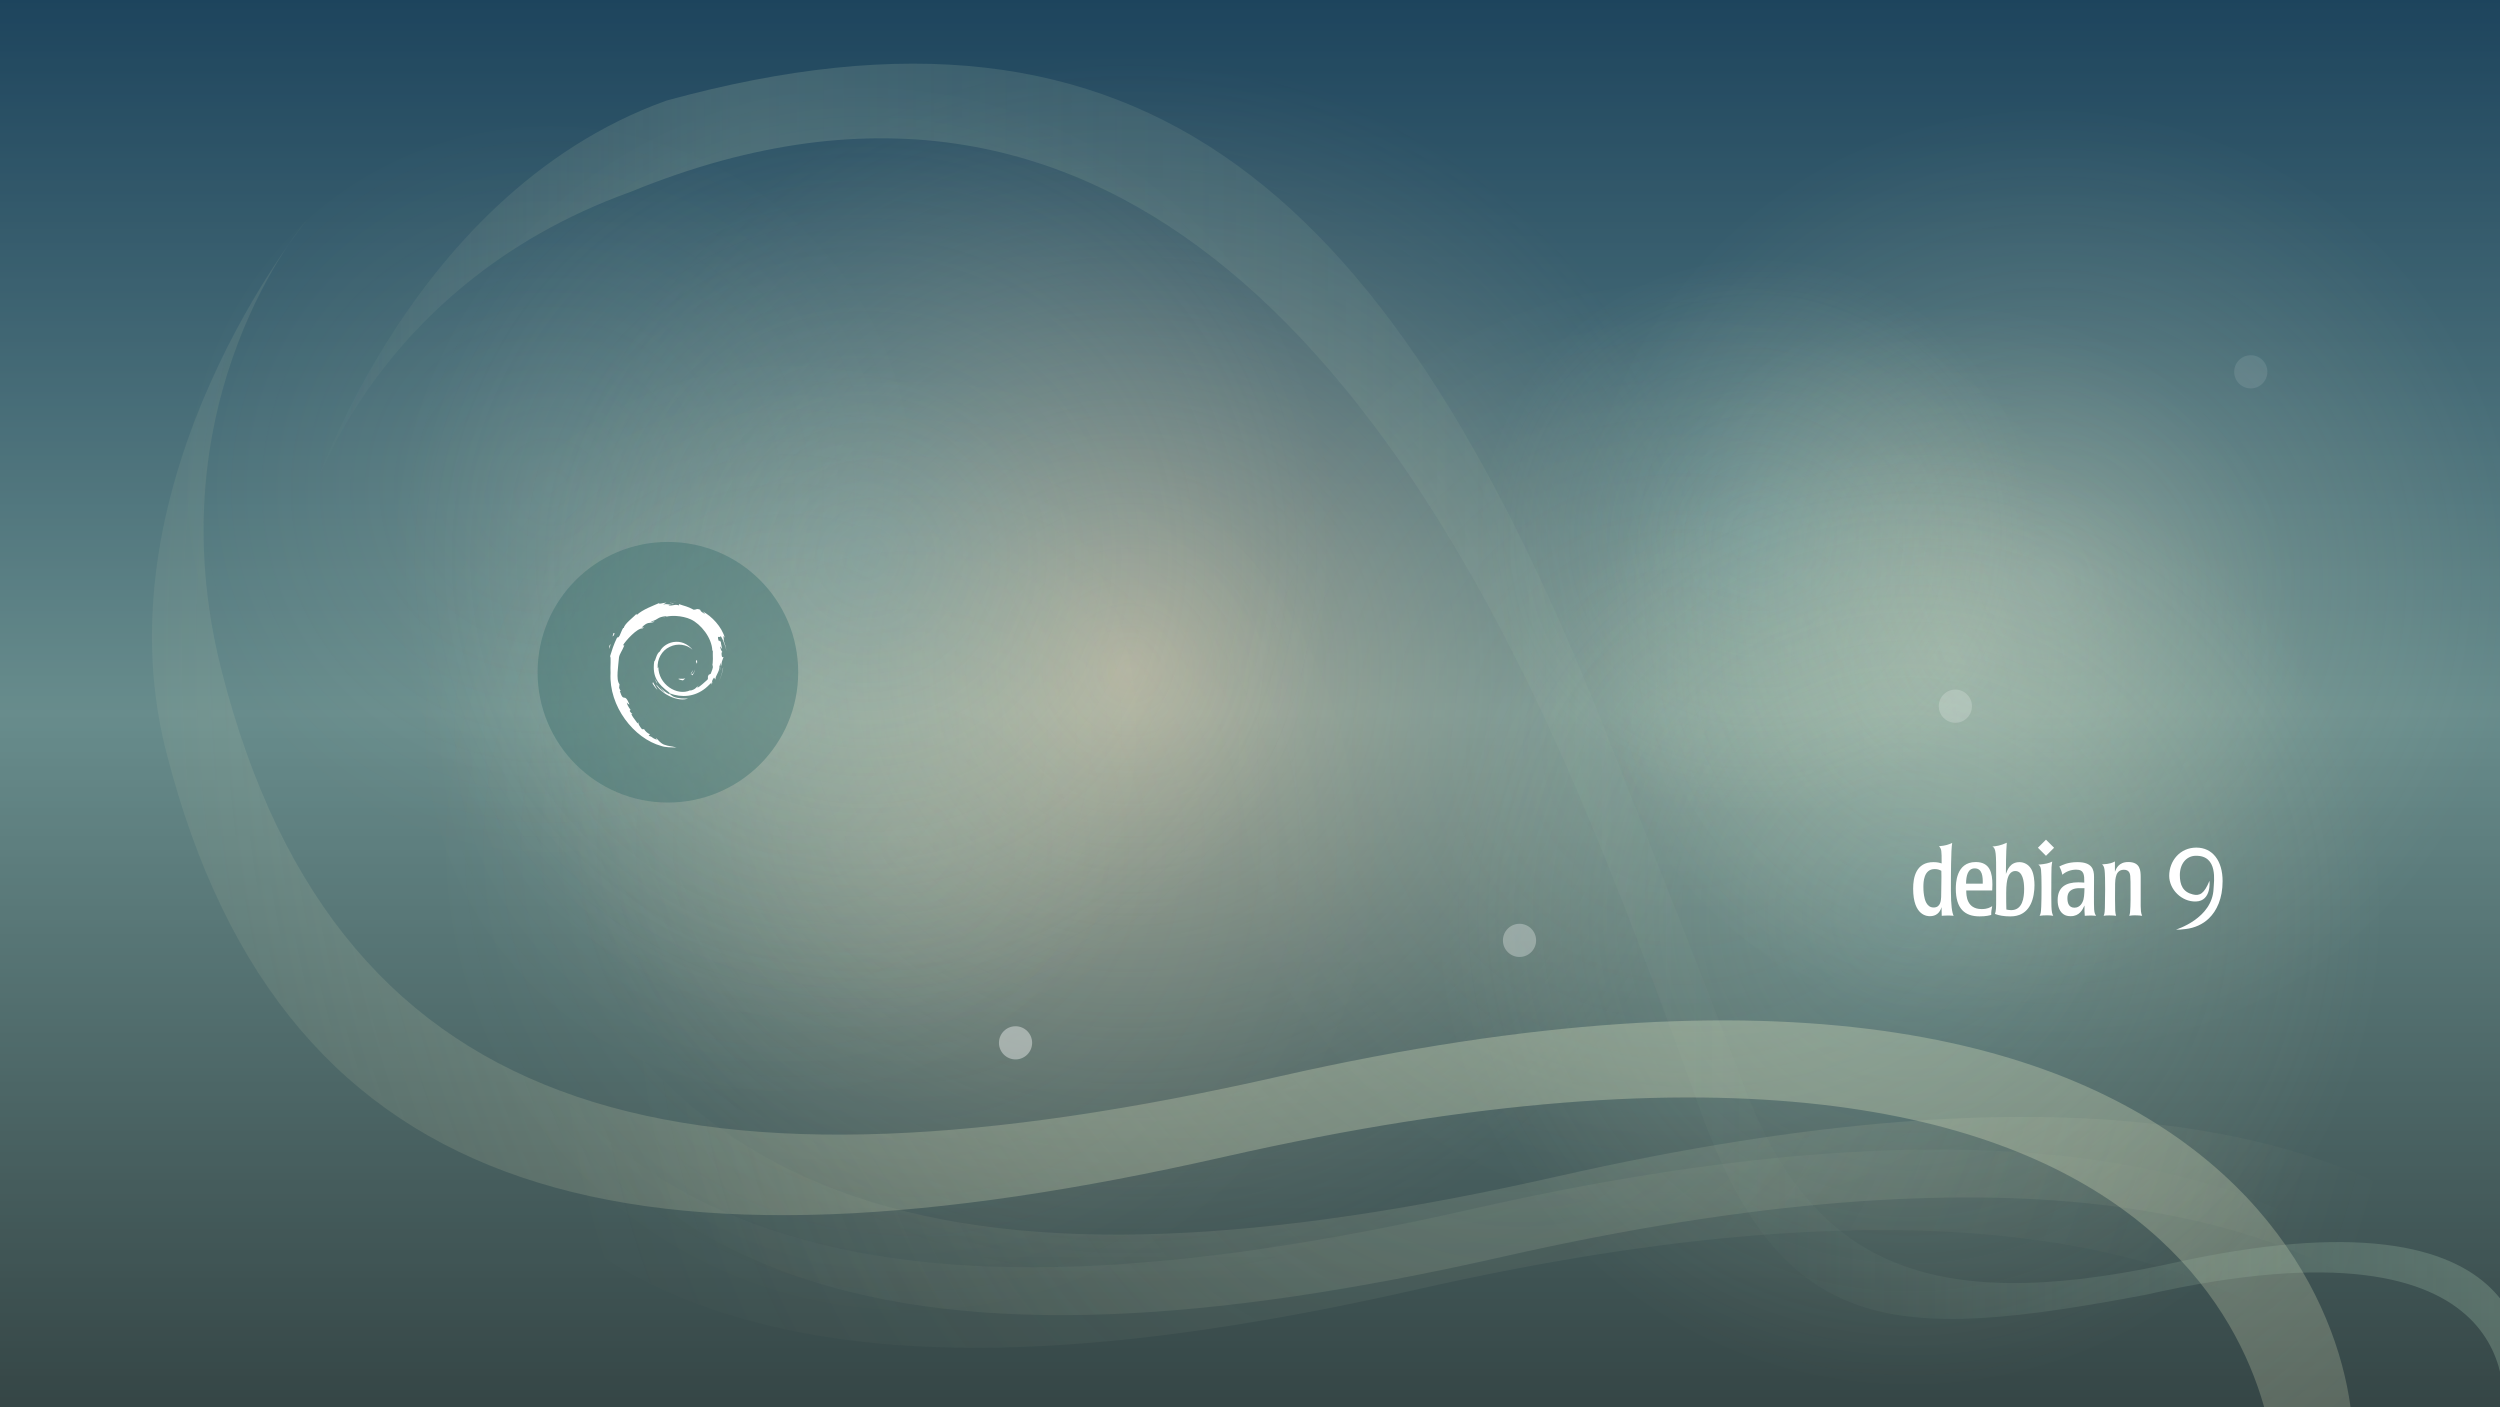
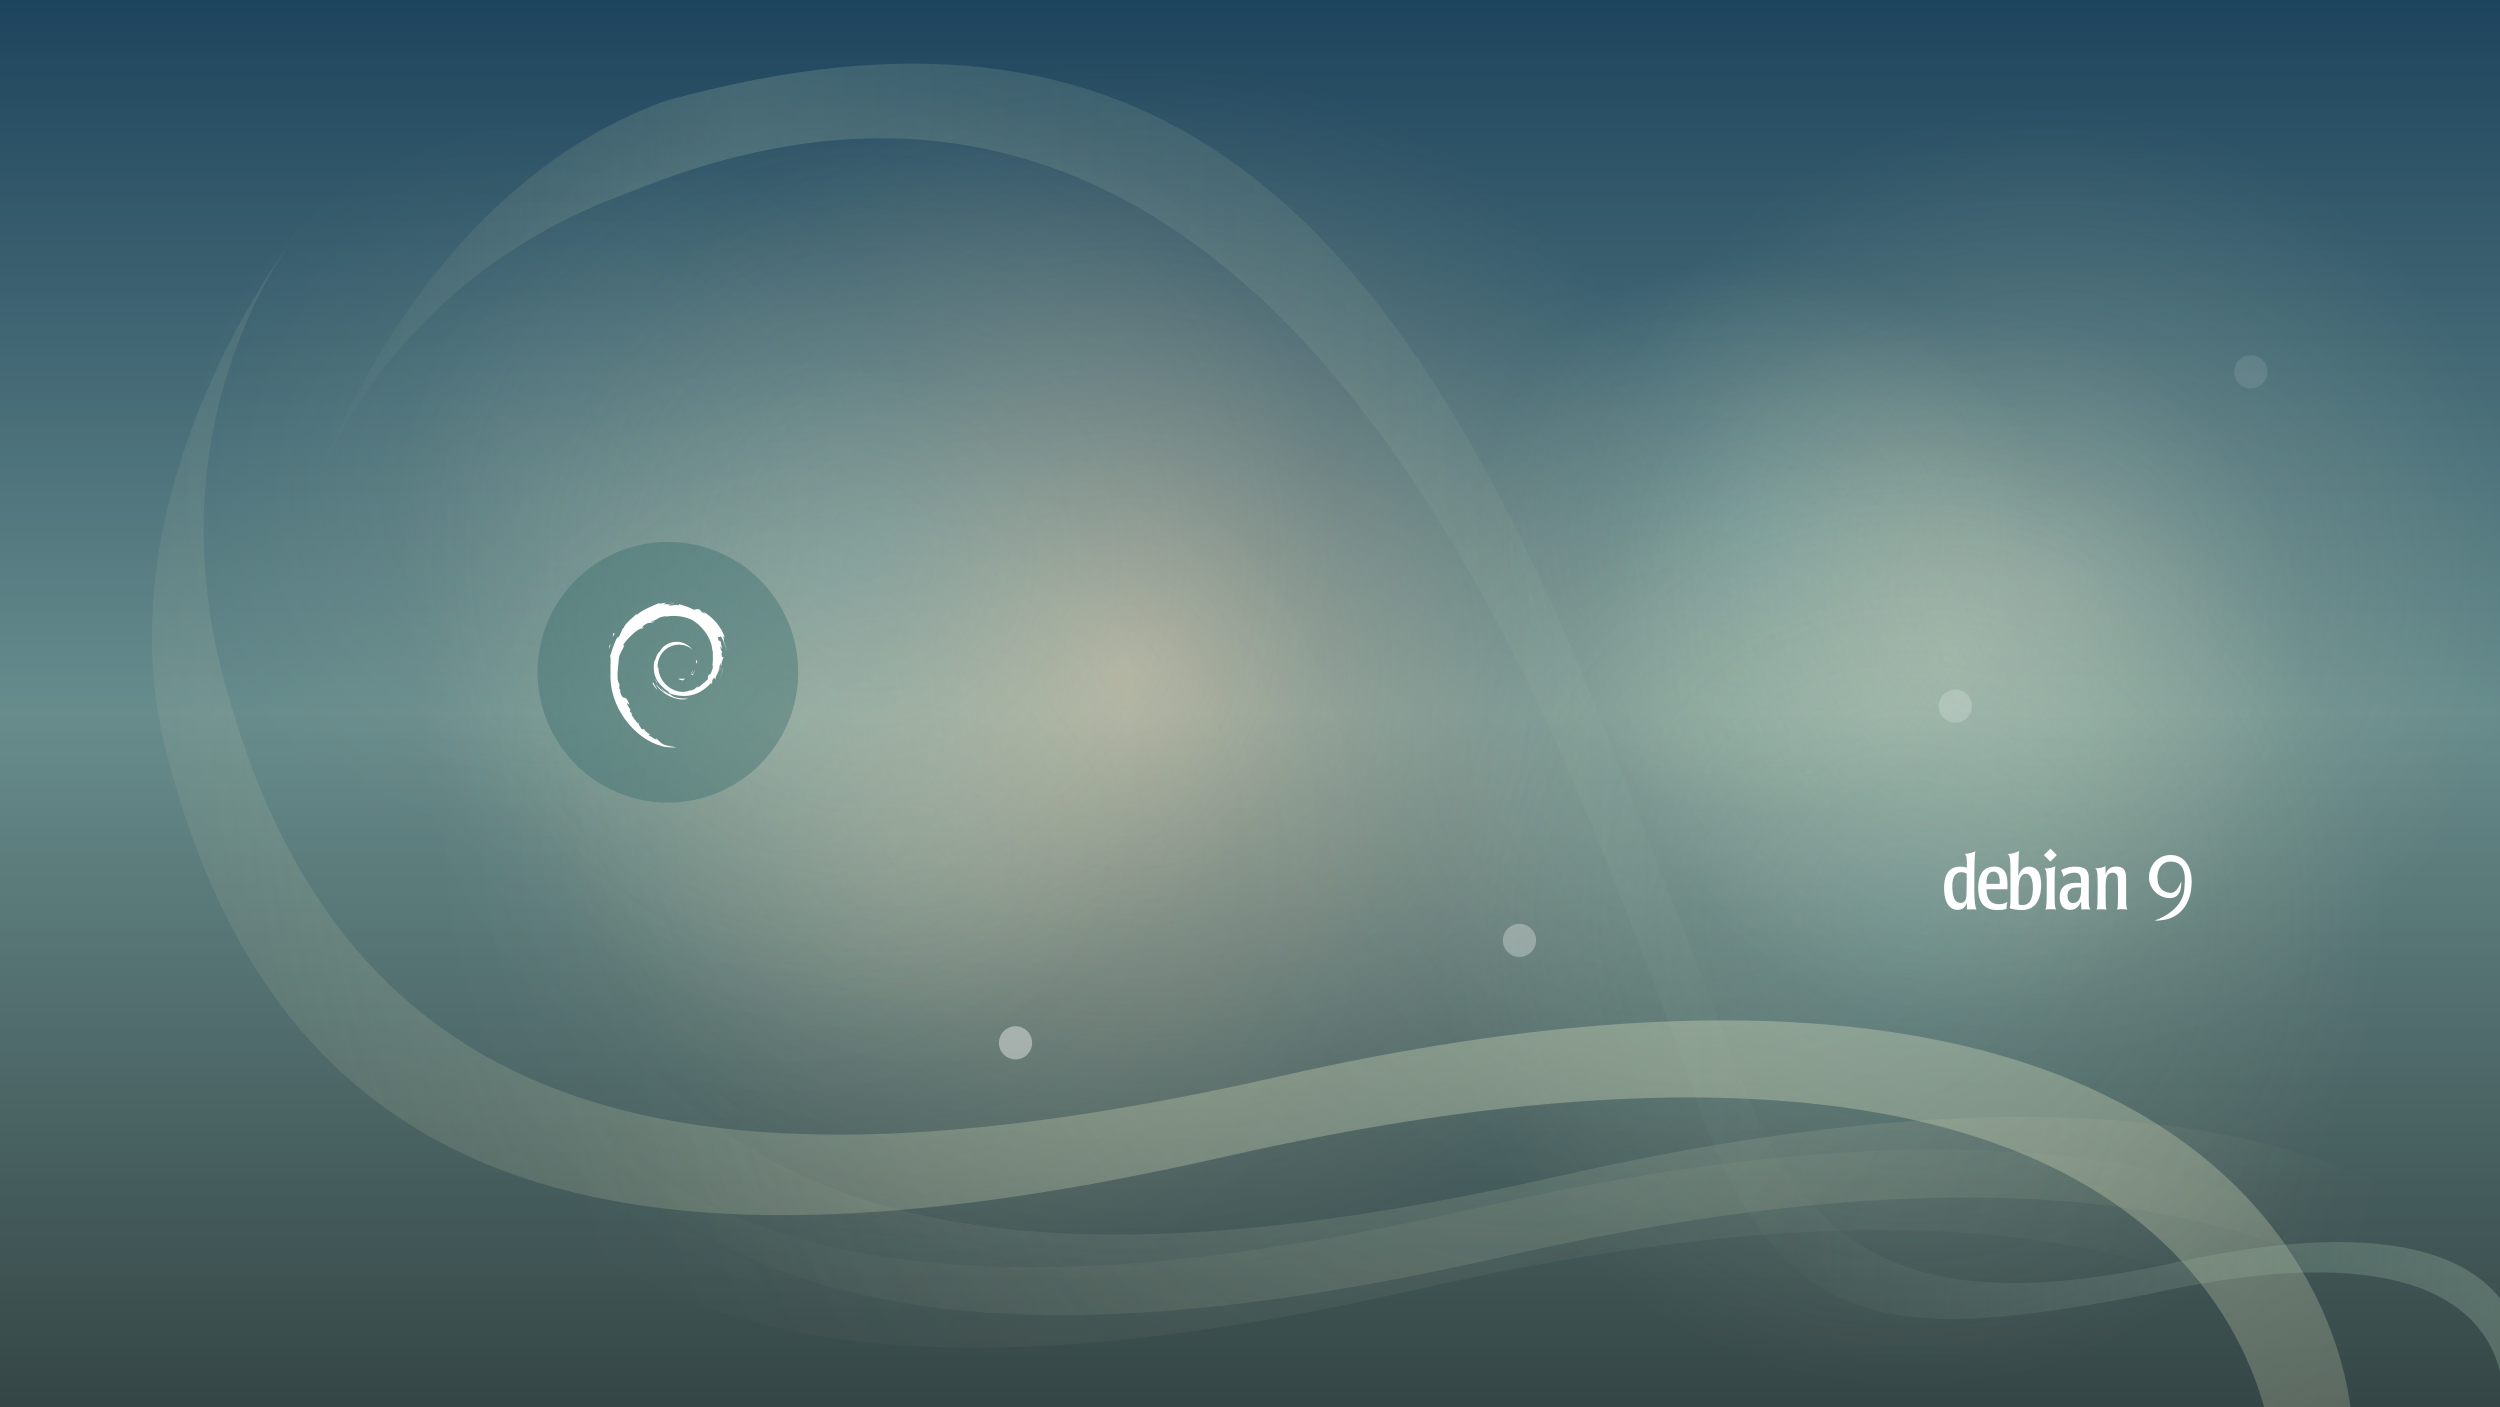
<svg xmlns="http://www.w3.org/2000/svg" version="1.1" id="root" x="0px" y="0px" width="1280" height="720" viewBox="0 0 1280 720" enable-background="new 0 0 1920 1080" xml:space="preserve">
  <defs id="defs188" />
  <g id="background" transform="matrix(0.66667,0,0,0.66667,-9.7791138e-6,6.3175354e-6)">
    <g id="background_1_">
      <linearGradient id="SVGID_1_" gradientUnits="userSpaceOnUse" x1="-1423.411" y1="-3714.993" x2="-1423.412" y2="-2611.604" gradientTransform="translate(2381.039,3709.038)">
        <stop offset="0" style="stop-color:#133356" id="stop6" />
        <stop offset="0.502" style="stop-color:#7C9999" id="stop8" />
        <stop offset="1" style="stop-color:#333333" id="stop10" />
      </linearGradient>
      <rect style="fill:url(#SVGID_1_)" x="-9.36" y="-8.61" width="1933.976" height="1105.453" id="rect12" />
    </g>
    <g id="Layer_4">
      <radialGradient id="SVGID_2_" cx="-1527.168" cy="-2837.252" r="916.006" gradientTransform="matrix(1.0299,0,0,1.0518,2440.248,3498.963)" gradientUnits="userSpaceOnUse">
        <stop offset="0" style="stop-color:#E4C8A5;stop-opacity:0.5" id="stop16" />
        <stop offset="0.143" style="stop-color:#AEAB93;stop-opacity:0.437" id="stop18" />
        <stop offset="0.38" style="stop-color:#587E77;stop-opacity:0.333" id="stop20" />
        <stop offset="0.488" style="stop-color:#366C6C;stop-opacity:0.286" id="stop22" />
      </radialGradient>
      <rect style="fill:url(#SVGID_2_)" x="-9.36" y="-7.921" width="1933.976" height="1104.42" id="rect24" />
    </g>
  </g>
  <g id="glows" transform="matrix(0.66667,0,0,0.66667,-9.7791138e-6,6.3175354e-6)">
    <radialGradient id="SVGID_3_" cx="-880.329" cy="-3202.961" r="271.44" gradientTransform="translate(2381.039,3709.038)" gradientUnits="userSpaceOnUse">
      <stop offset="0" style="stop-color:#FFFCDD" id="stop28" />
      <stop offset="1" style="stop-color:#FEF9C8;stop-opacity:0" id="stop30" />
    </radialGradient>
    <circle style="opacity:0.2;fill:url(#SVGID_3_)" enable-background="new    " cx="1500.71" cy="506.077" r="271.441" id="circle32" />
    <radialGradient id="SVGID_4_" cx="-1031.077" cy="-3296.374" r="214.852" gradientTransform="translate(2381.039,3709.038)" gradientUnits="userSpaceOnUse">
      <stop offset="0" style="stop-color:#99CCCC" id="stop35" />
      <stop offset="1" style="stop-color:#FEF9C8;stop-opacity:0" id="stop37" />
    </radialGradient>
    <circle style="opacity:0.2;fill:url(#SVGID_4_)" enable-background="new    " cx="1349.963" cy="412.664" r="214.853" id="circle39" />
    <radialGradient id="SVGID_5_" cx="-1958.456" cy="-3333.318" r="284.85" gradientTransform="translate(2381.039,3709.038)" gradientUnits="userSpaceOnUse">
      <stop offset="0" style="stop-color:#FFFCDD" id="stop42" />
      <stop offset="1" style="stop-color:#FEF9C8;stop-opacity:0" id="stop44" />
    </radialGradient>
    <circle style="opacity:0.1;fill:url(#SVGID_5_)" enable-background="new    " cx="422.583" cy="375.72" r="284.85" id="circle46" />
    <radialGradient id="SVGID_6_" cx="-1775.687" cy="-3149.533" r="284.85" gradientTransform="translate(2381.039,3709.038)" gradientUnits="userSpaceOnUse">
      <stop offset="0" style="stop-color:#FFFCDD" id="stop49" />
      <stop offset="1" style="stop-color:#FEF9C8;stop-opacity:0" id="stop51" />
    </radialGradient>
    <circle style="opacity:0.1;fill:url(#SVGID_6_)" enable-background="new    " cx="605.352" cy="559.505" r="284.85" id="circle53" />
    <radialGradient id="SVGID_7_" cx="-1682.033" cy="-3059.282" r="364.403" gradientTransform="translate(2381.039,3709.038)" gradientUnits="userSpaceOnUse">
      <stop offset="0" style="stop-color:#FFFCDD" id="stop56" />
      <stop offset="1" style="stop-color:#FEF9C8;stop-opacity:0" id="stop58" />
    </radialGradient>
    <circle style="opacity:0.1;fill:url(#SVGID_7_)" enable-background="new    " cx="699.006" cy="649.756" r="364.403" id="circle60" />
    <radialGradient id="SVGID_8_" cx="-1087.554" cy="-3134.885" r="364.402" gradientTransform="translate(2381.039,3709.038)" gradientUnits="userSpaceOnUse">
      <stop offset="0" style="stop-color:#FFFCDD" id="stop63" />
      <stop offset="1" style="stop-color:#FEF9C8;stop-opacity:0" id="stop65" />
    </radialGradient>
    <path style="opacity:0.1;fill:url(#SVGID_8_)" enable-background="new    " d="m 1293.485,209.751 c 201.253,0 364.401,163.145 364.401,364.402 0,201.259 -163.148,364.401 -364.401,364.401 -201.253,0 -364.402,-163.146 -364.402,-364.399 0,-201.257 163.149,-364.404 364.402,-364.404 z" id="path67" />
    <radialGradient id="SVGID_9_" cx="-1716.201" cy="-3280.709" r="364.402" gradientTransform="translate(2381.039,3709.038)" gradientUnits="userSpaceOnUse">
      <stop offset="0" style="stop-color:#99CCCC" id="stop70" />
      <stop offset="1" style="stop-color:#FEF9C8;stop-opacity:0" id="stop72" />
    </radialGradient>
    <circle style="opacity:0.2;fill:url(#SVGID_9_)" enable-background="new    " cx="664.839" cy="428.329" r="364.402" id="circle74" />
    <radialGradient id="SVGID_10_" cx="-807.9" cy="-3263.21" r="364.403" gradientTransform="translate(2381.039,3709.038)" gradientUnits="userSpaceOnUse">
      <stop offset="0" style="stop-color:#FFFCDD" id="stop77" />
      <stop offset="1" style="stop-color:#FEF9C8;stop-opacity:0" id="stop79" />
    </radialGradient>
    <circle style="opacity:0.2;fill:url(#SVGID_10_)" enable-background="new    " cx="1573.139" cy="445.828" r="364.403" id="circle81" />
    <radialGradient id="SVGID_11_" cx="-914.674" cy="-3006.559" r="364.402" gradientTransform="translate(2381.039,3709.038)" gradientUnits="userSpaceOnUse">
      <stop offset="0" style="stop-color:#99CCCC" id="stop84" />
      <stop offset="1" style="stop-color:#FEF9C8;stop-opacity:0" id="stop86" />
    </radialGradient>
    <circle style="opacity:0.2;fill:url(#SVGID_11_)" enable-background="new    " cx="1466.365" cy="702.48" r="364.402" id="circle88" />
  </g>
  <g id="octopus_1_" transform="matrix(0.66667,0,0,0.66667,-9.7791138e-6,6.3175354e-6)">
    <radialGradient id="SVGID_12_" cx="13584.957" cy="3721.352" r="684.922" gradientTransform="matrix(-1,0,0,-1,14686.324,4480.377)" gradientUnits="userSpaceOnUse">
      <stop offset="0" style="stop-color:#BCCCB3" id="stop92" />
      <stop offset="1" style="stop-color:#FEF9C8;stop-opacity:0" id="stop94" />
    </radialGradient>
    <path style="opacity:0.1;fill:url(#SVGID_12_)" enable-background="new    " d="m 383.459,270.992 c 0,0 -161.611,198.069 -107.826,408.315 90.922,355.392 366.209,412.201 812.128,311.096 785.779,-178.168 812.933,219.711 807.101,256.653 l 42.657,-61.847 C 1943.352,1148.267 1916.192,750.395 1130.42,928.555 684.498,1029.661 409.211,972.856 318.292,617.46 264.508,407.218 383.459,270.992 383.459,270.992" id="path96" />
    <radialGradient id="SVGID_13_" cx="13381.236" cy="3981.431" r="1372.653" gradientTransform="matrix(-1,0,0,-1,14686.324,4480.377)" gradientUnits="userSpaceOnUse">
      <stop offset="0" style="stop-color:#BCCCB3" id="stop99" />
      <stop offset="1" style="stop-color:#FEF9C8;stop-opacity:0" id="stop101" />
    </radialGradient>
    <path style="opacity:0.5;fill:url(#SVGID_13_)" enable-background="new    " d="m 235.482,169.127 c 0,0 -161.611,198.072 -107.828,408.317 90.921,355.39 366.207,412.199 812.131,311.095 785.769,-178.168 812.931,219.709 807.098,256.652 l 55.174,-5.571 C 1829.435,1077.132 1768.213,648.53 982.444,826.692 536.521,927.798 261.235,870.987 170.316,515.596 116.531,305.353 235.482,169.127 235.482,169.127" id="path103" />
    <radialGradient id="SVGID_14_" cx="13519.34" cy="3746.436" r="684.921" gradientTransform="matrix(-1,0,0,-1,14686.324,4480.377)" gradientUnits="userSpaceOnUse">
      <stop offset="0" style="stop-color:#BCCCB3" id="stop106" />
      <stop offset="1" style="stop-color:#FEF9C8;stop-opacity:0" id="stop108" />
    </radialGradient>
    <path style="opacity:0.2;fill:url(#SVGID_14_)" enable-background="new    " d="m 449.079,245.911 c 0,0 -161.611,198.073 -107.828,408.314 90.922,355.394 366.208,412.199 812.128,311.096 785.771,-178.162 812.933,219.709 807.1,256.651 l 42.658,-61.839 C 2008.97,1123.191 1981.81,725.311 1196.038,903.479 750.117,1004.585 474.83,947.774 383.911,592.384 330.127,382.135 449.079,245.911 449.079,245.911" id="path110" />
    <linearGradient id="SVGID_15_" gradientUnits="userSpaceOnUse" x1="12747.42" y1="3910.324" x2="14452.203" y2="3910.324" gradientTransform="matrix(-1,0,0,-1,14686.324,4480.377)">
      <stop offset="0" style="stop-color:#ABCCB3;stop-opacity:0.7" id="stop113" />
      <stop offset="0.33" style="stop-color:#B4CFB5;stop-opacity:0.05" id="stop115" />
      <stop offset="0.803" style="stop-color:#C1D4B7;stop-opacity:0.5" id="stop117" />
      <stop offset="1" style="stop-color:#FEF9C8;stop-opacity:0" id="stop119" />
    </linearGradient>
    <path style="opacity:0.4;fill:url(#SVGID_15_)" enable-background="new    " d="m 234.122,395.557 c 0,0 46.072,-174.883 250.301,-248.261 380.134,-155.523 599.966,158.606 731.945,472.082 11.666,27.705 40.83,97.698 88.949,231.851 63.561,177.193 150.193,179.351 342.267,143.215 296.29,-67.183 276.379,82.848 274.173,96.779 l 16.085,-23.315 c 2.208,-13.928 22.115,-163.959 -274.173,-96.784 -183.259,39.2 -272.41,-1.188 -323.818,-135.941 C 1288.439,700.437 1285.274,695.391 1236.78,571.259 1070.404,145.353 879.534,-23.687 511.697,77.291 307.473,150.671 234.122,395.557 234.122,395.557" id="path121" />
  </g>
  <g id="rounds" transform="matrix(0.66667,0,0,0.66667,-9.7791138e-6,6.3175354e-6)">
    <path style="fill:none;stroke:#ffffff;stroke-width:2;stroke-miterlimit:10" stroke-miterlimit="10" d="M 1234.628,684.753" id="path124" />
    <circle style="opacity:0.3;fill:#ffffff" enable-background="new    " cx="1166.981" cy="722.208" r="12.742" id="circle126" />
    <circle style="opacity:0.2;fill:#ffffff" enable-background="new    " cx="1501.709" cy="542.349" r="12.744" id="circle128" />
    <circle style="opacity:0.1;fill:#ffffff" enable-background="new    " cx="1728.585" cy="285.548" r="12.742" id="circle130" />
    <circle style="opacity:0.4;fill:#ffffff" enable-background="new    " cx="779.931" cy="800.892" r="12.743" id="circle132" />
  </g>
  <g id="logoGroup_1_" transform="matrix(0.466669,0,0,0.466669,102.5887,103.2565)">
    <circle enable-background="new    " cx="512.941" cy="516.28" r="142.965" id="circle135" style="opacity:0.4;fill:#366c6c" />
    <g id="logo_1_" enable-background="new    ">
      <path d="m 525.504,523.351 c -2.653,0.029 0.502,1.357 3.967,1.893 0.96,-0.75 1.823,-1.502 2.596,-2.239 -2.153,0.533 -4.348,0.547 -6.563,0.346" id="path138" style="fill:#ffffff" />
      <path d="m 539.746,519.8 c 1.59,-2.186 2.735,-4.57 3.139,-7.038 -0.357,1.762 -1.309,3.273 -2.207,4.881 -4.962,3.133 -0.467,-1.847 -0.013,-3.747 -5.321,6.715 -0.726,4.026 -0.919,5.904" id="path140" style="fill:#ffffff" />
      <path d="m 545.007,506.114 c 0.323,-4.777 -0.938,-3.261 -1.356,-1.445 0.486,0.261 0.879,3.372 1.356,1.445" id="path142" style="fill:#ffffff" />
      <path d="m 515.438,440.791 c 1.418,0.261 3.062,0.45 2.825,0.791 1.553,-0.348 1.906,-0.654 -2.825,-0.791" id="path144" style="fill:#ffffff" />
      <path d="m 518.265,441.578 -0.992,0.215 0.93,-0.094 0.062,-0.121" id="path146" style="fill:#ffffff" />
      <path d="m 562.436,507.93 c 0.15,4.286 -1.255,6.376 -2.532,10.063 l -2.288,1.147 c -1.885,3.65 0.182,2.327 -1.156,5.212 -2.937,2.612 -8.891,8.155 -10.794,8.659 -1.398,-0.032 0.95,-1.646 1.245,-2.277 -3.919,2.693 -3.139,4.036 -9.15,5.683 l -0.178,-0.392 c -14.795,6.962 -35.342,-6.825 -35.078,-25.651 -0.155,1.194 -0.448,0.896 -0.777,1.375 -0.763,-9.683 4.476,-19.405 13.306,-23.385 8.649,-4.274 18.775,-2.532 24.944,3.25 -3.395,-4.451 -10.159,-9.176 -18.167,-8.73 -7.849,0.139 -15.208,5.125 -17.648,10.538 -4.028,2.532 -4.49,9.761 -6.241,11.082 -2.368,17.334 4.436,24.82 15.934,33.635 1.803,1.229 0.507,1.401 0.75,2.33 -3.829,-1.785 -7.312,-4.487 -10.188,-7.793 1.526,2.23 3.18,4.395 5.303,6.096 -3.604,-1.215 -8.415,-8.729 -9.819,-9.03 6.209,11.12 25.175,19.503 35.125,15.333 -4.602,0.173 -10.442,0.096 -15.616,-1.816 -2.167,-1.114 -5.124,-3.423 -4.597,-3.859 13.563,5.064 27.564,3.829 39.306,-5.572 2.988,-2.327 6.251,-6.279 7.191,-6.333 -1.418,2.128 0.243,1.025 -0.848,2.903 2.972,-4.8 -1.293,-1.954 3.07,-8.283 l 1.605,2.219 c -0.603,-3.99 4.957,-8.819 4.388,-15.119 1.277,-1.924 1.418,2.078 0.062,6.502 1.876,-4.917 0.5,-5.693 0.977,-9.762 0.514,1.362 1.201,2.815 1.56,4.253 -1.224,-4.755 1.244,-8 1.862,-10.755 -0.607,-0.266 -1.884,2.092 -2.178,-3.508 0.043,-2.439 0.68,-1.277 0.923,-1.881 -0.475,-0.275 -1.73,-2.145 -2.492,-5.731 0.548,-0.838 1.479,2.181 2.229,2.302 -0.48,-2.848 -1.315,-5.017 -1.354,-7.204 -2.205,-4.598 -0.783,0.619 -2.566,-1.966 -2.34,-7.311 1.941,-1.692 2.24,-5.012 3.544,5.144 5.569,13.112 6.501,16.421 -0.708,-4.027 -1.843,-7.92 -3.257,-11.703 1.073,0.465 -1.744,-8.285 1.397,-2.492 -3.343,-12.336 -14.35,-23.867 -24.461,-29.268 1.236,1.13 2.803,2.551 2.249,2.774 -5.044,-2.99 -4.153,-3.227 -4.88,-4.494 -4.101,-1.672 -4.36,0.139 -7.068,0.008 -7.725,-4.103 -9.215,-3.667 -16.324,-6.23 l 0.321,1.519 c -5.12,-1.711 -5.964,0.635 -11.492,0.006 -0.335,-0.263 1.774,-0.952 3.509,-1.203 -4.95,0.654 -4.719,-0.976 -9.555,0.182 1.191,-0.831 2.45,-1.397 3.727,-2.103 -4.031,0.251 -9.634,2.346 -7.908,0.426 -6.583,2.938 -18.267,7.068 -24.828,13.216 l -0.206,-1.376 c -3.014,3.61 -13.104,10.771 -13.915,15.454 l -0.796,0.182 c -1.559,2.654 -2.572,5.652 -3.821,8.367 -2.045,3.486 -2.999,1.342 -2.705,1.883 -4.024,8.163 -6.018,15.009 -7.751,20.639 1.235,1.84 0.03,11.068 0.496,18.451 -2.014,36.477 25.605,71.918 55.802,80.09 4.424,1.594 10.998,1.529 16.604,1.681 -6.607,-1.884 -7.459,-0.993 -13.894,-3.247 -4.639,-2.186 -5.657,-4.681 -8.946,-7.534 l 1.301,2.294 c -6.445,-2.284 -3.748,-2.819 -8.995,-4.481 l 1.395,-1.806 c -2.086,-0.159 -5.529,-3.519 -6.474,-5.389 l -2.289,0.099 c -2.743,-3.384 -4.211,-5.831 -4.103,-7.724 l -0.749,1.315 c -0.83,-1.438 -10.106,-12.704 -5.289,-10.086 -0.896,-0.816 -2.087,-1.32 -3.379,-3.665 l 0.988,-1.115 c -2.321,-2.977 -4.272,-6.792 -4.112,-8.076 1.236,1.671 2.088,1.978 2.938,2.265 -5.854,-14.5 -6.178,-0.791 -10.596,-14.761 l 0.938,-0.072 c -0.709,-1.087 -1.154,-2.254 -1.727,-3.412 l 0.412,-4.063 c -4.203,-4.859 -1.175,-20.679 -0.567,-29.352 0.421,-3.531 3.504,-7.285 5.853,-13.183 l -1.433,-0.25 c 2.734,-4.767 15.633,-19.181 21.61,-18.447 2.896,-3.625 -0.578,-0.018 -1.146,-0.924 6.359,-6.583 8.361,-4.639 12.646,-5.831 4.633,-2.738 -3.969,1.073 -1.772,-1.038 8,-2.046 5.661,-4.638 16.102,-5.685 1.1,0.628 -2.552,0.961 -3.463,1.772 6.663,-3.26 21.084,-2.521 30.447,1.804 10.871,5.083 23.074,20.097 23.558,34.223 l 0.547,0.141 c -0.273,5.614 0.869,12.111 -1.114,18.081 l 1.321,-2.806" id="path148" style="fill:#ffffff" />
      <path d="m 496.537,526.989 -0.374,1.86 c 1.743,2.37 3.129,4.939 5.355,6.784 -1.603,-3.119 -2.79,-4.41 -4.981,-8.644" id="path150" style="fill:#ffffff" />
      <path d="m 500.655,526.832 c -0.915,-1.025 -1.473,-2.248 -2.086,-3.468 0.588,2.157 1.787,3.992 2.9,5.889 l -0.814,-2.421" id="path152" style="fill:#ffffff" />
      <path d="m 573.625,510.97 -0.385,0.979 c -0.708,5.08 -2.256,10.104 -4.629,14.758 2.614,-4.913 4.298,-10.287 5.014,-15.737" id="path154" style="fill:#ffffff" />
      <path d="m 515.965,439.515 c 1.803,-0.66 4.409,-0.358 6.317,-0.791 -2.486,0.213 -4.957,0.338 -7.392,0.639 l 1.075,0.152" id="path156" style="fill:#ffffff" />
      <path d="m 452.966,473.019 c 0.414,3.827 -2.88,5.311 0.724,2.78 1.939,-4.353 -0.747,-1.197 -0.724,-2.78" id="path158" style="fill:#ffffff" />
      <path d="m 448.724,490.734 c 0.831,-2.551 0.99,-4.08 1.308,-5.561 -2.305,2.938 -1.067,3.562 -1.308,5.561" id="path160" style="fill:#ffffff" />
    </g>
  </g>
-   <g id="debian_1_" transform="matrix(0.466669,0,0,0.466669,317.6255,135.8836)">
+   <g id="debian_1_" transform="matrix(0.3733352,0,0,0.3733352,465.8507,199.2959)">
    <g id="g163">
      <path d="m 1449.401,671.188 c -0.101,0.11 -0.101,17.342 -0.319,21.84 -0.21,3.636 -0.536,11.449 -8.242,11.449 -7.924,0 -9.851,-9.099 -10.49,-13.06 -0.751,-4.387 -0.751,-8.032 -0.751,-9.631 0,-5.138 0.321,-19.485 12.417,-19.485 3.643,0 5.676,1.073 7.281,1.924 l 0.104,6.963 z m -31.041,12.636 c 0,30.186 16.057,30.186 18.41,30.186 6.637,0 10.921,-3.643 12.74,-9.955 l 0.216,9.523 c 2.032,-0.103 4.071,-0.318 7.389,-0.318 1.178,0 2.134,0 2.998,0.106 0.857,0 1.712,0.105 2.677,0.212 -1.715,-3.421 -2.998,-11.125 -2.998,-27.832 0,-16.267 0,-43.778 1.394,-52.131 -3.853,1.823 -7.176,3.002 -14.455,3.642 2.895,3.104 2.895,4.711 2.895,18.834 -2.031,-0.638 -4.604,-1.39 -8.991,-1.39 -19.17,0.004 -22.275,16.7 -22.275,29.123" id="path165" style="fill:#ffffff" />
      <path d="m 1476.411,678.358 c 0.106,-8.883 1.932,-16.803 9.529,-16.803 8.353,0 8.988,9.2 8.776,16.803 l -18.305,0 z m 28.902,1.075 c 0,-12.524 -2.457,-24.836 -18.297,-24.836 -21.839,0 -21.839,24.198 -21.839,29.33 0,21.733 9.74,30.294 26.115,30.294 7.276,0 10.811,-1.065 12.74,-1.606 -0.103,-3.853 0.426,-6.313 1.072,-9.629 -2.248,1.394 -5.139,3.213 -11.564,3.213 -16.699,0 -16.914,-15.208 -16.914,-20.448 l 28.479,0 0.208,-6.318" id="path167" style="fill:#ffffff" />
      <path d="m 1540.139,684.035 c 0,9.954 -1.818,23.334 -14.235,23.334 -1.719,0 -3.854,-0.322 -5.247,-0.644 -0.216,-3.853 -0.216,-10.488 -0.216,-18.195 0,-9.206 0.959,-14.016 1.715,-16.379 2.248,-7.598 7.277,-7.702 8.242,-7.702 8.136,0 9.741,11.238 9.741,19.586 z m -30.721,11.668 c 0,7.922 0,12.416 -1.285,15.842 4.389,1.715 9.848,2.676 16.381,2.676 4.172,0 16.271,0 22.799,-13.379 3.105,-6.207 4.175,-14.561 4.175,-20.875 0,-3.858 -0.427,-12.311 -3.534,-17.665 -2.995,-5.027 -7.814,-7.597 -12.949,-7.597 -10.274,0 -13.269,8.563 -14.874,12.951 0,-5.455 0.103,-24.511 0.956,-34.252 -6.955,3.213 -11.242,3.741 -15.841,4.172 4.178,1.713 4.178,8.782 4.178,31.795 l 0,26.332" id="path169" style="fill:#ffffff" />
      <path d="m 1572.065,713.578 c -2.143,-0.318 -3.645,-0.535 -6.746,-0.535 -3.423,0 -5.779,0.217 -8.243,0.535 1.073,-2.033 1.499,-2.998 1.82,-9.949 0.427,-9.53 0.535,-35.012 -0.213,-40.364 -0.538,-4.069 -1.498,-4.711 -2.996,-5.776 8.776,-0.859 11.234,-1.498 15.305,-3.425 -0.853,4.707 -0.967,7.071 -0.967,14.238 -0.212,36.929 -0.319,40.886 2.04,45.276" id="path171" style="fill:#ffffff" />
      <path d="m 1606.345,683.281 c -0.218,6.747 -0.323,11.458 -2.145,15.206 -2.251,4.818 -5.996,6.209 -8.776,6.209 -6.43,0 -7.818,-5.348 -7.818,-10.594 0,-10.062 8.997,-10.815 13.057,-10.815 l 5.686,0 0,-0.006 0,0 z m -29.443,13.17 c 0,6.745 2.035,13.483 8.032,16.379 2.675,1.18 5.351,1.18 6.209,1.18 9.849,0 13.164,-7.284 15.201,-11.778 -0.105,4.711 0,7.599 0.318,11.347 1.928,-0.103 3.854,-0.318 7.07,-0.318 1.82,0 3.528,0.216 5.348,0.318 -1.179,-1.816 -1.819,-2.892 -2.143,-7.063 -0.213,-4.066 -0.213,-8.136 -0.213,-13.808 l 0.104,-21.838 c 0,-8.142 -2.141,-16.168 -18.201,-16.168 -10.592,0 -16.803,3.213 -19.909,4.819 1.286,2.354 2.362,4.386 3.32,8.992 4.183,-3.642 9.637,-5.569 15.199,-5.569 8.891,0 8.891,5.895 8.891,14.239 -2.033,-0.104 -3.746,-0.317 -6.64,-0.317 -13.593,-10e-4 -22.586,5.238 -22.586,19.585" id="path173" style="fill:#ffffff" />
      <path d="m 1668,702.981 c 0.105,3.64 0.105,7.494 1.602,10.599 -2.359,-0.218 -3.747,-0.537 -8.137,-0.537 -2.569,0 -3.956,0.221 -5.995,0.537 0.427,-1.394 0.645,-1.923 0.862,-3.746 0.318,-2.459 0.538,-10.707 0.538,-13.599 l 0,-11.56 c 0,-5.032 0,-12.314 -0.33,-14.879 -0.215,-1.815 -0.743,-6.745 -6.958,-6.745 -6.102,0 -8.132,4.495 -8.885,8.135 -0.853,3.744 -0.853,7.815 -0.853,23.657 0.101,13.703 0.101,14.982 1.174,18.732 -1.819,-0.212 -4.069,-0.423 -7.273,-0.423 -2.572,0 -4.287,0.101 -6.421,0.423 0.75,-1.714 1.179,-2.57 1.391,-8.562 0.219,-5.894 0.646,-34.795 -0.324,-41.642 -0.532,-4.178 -1.606,-5.138 -2.779,-6.211 8.674,-0.429 11.452,-1.819 14.131,-3.213 l 0,11.344 c 1.283,-3.319 3.959,-10.708 14.664,-10.708 13.385,0 13.487,9.741 13.596,16.165 l 0,32.233" id="path175" style="fill:#ffffff" />
      <path d="m 1572.969,638.913 -8.868,8.861 -8.86,-8.861 8.86,-8.861 8.868,8.861" id="path177" style="fill:#ffffff" />
    </g>
    <g id="_x39_">
      <g id="g180">
        <g id="g182">
          <path d="m 1728.581,697.889 c -15.674,0.464 -29.287,-13.274 -29.287,-28.164 0,-16.489 11.934,-30.97 29.765,-30.97 17.822,0 28.82,14.482 28.82,36.736 0,19.18 -6.425,32.587 -15.014,40.907 -6.701,6.565 -15.957,10.587 -25.339,11.664 -4.286,0.668 -8.038,0.803 -10.856,0.668 0,0 40.037,-12.034 41.296,-44.969 0.276,-7.367 5.366,-36.693 -19.842,-36.023 -10.049,0.264 -17.164,8.849 -17.164,21.183 0,10.854 3.337,18.55 14.339,21.244 7.688,1.885 12.513,-1.094 18.209,-15.016 -0.01,0 2.516,22.229 -14.927,22.74 z" id="path184" style="fill:#ffffff" />
        </g>
      </g>
    </g>
  </g>
</svg>
